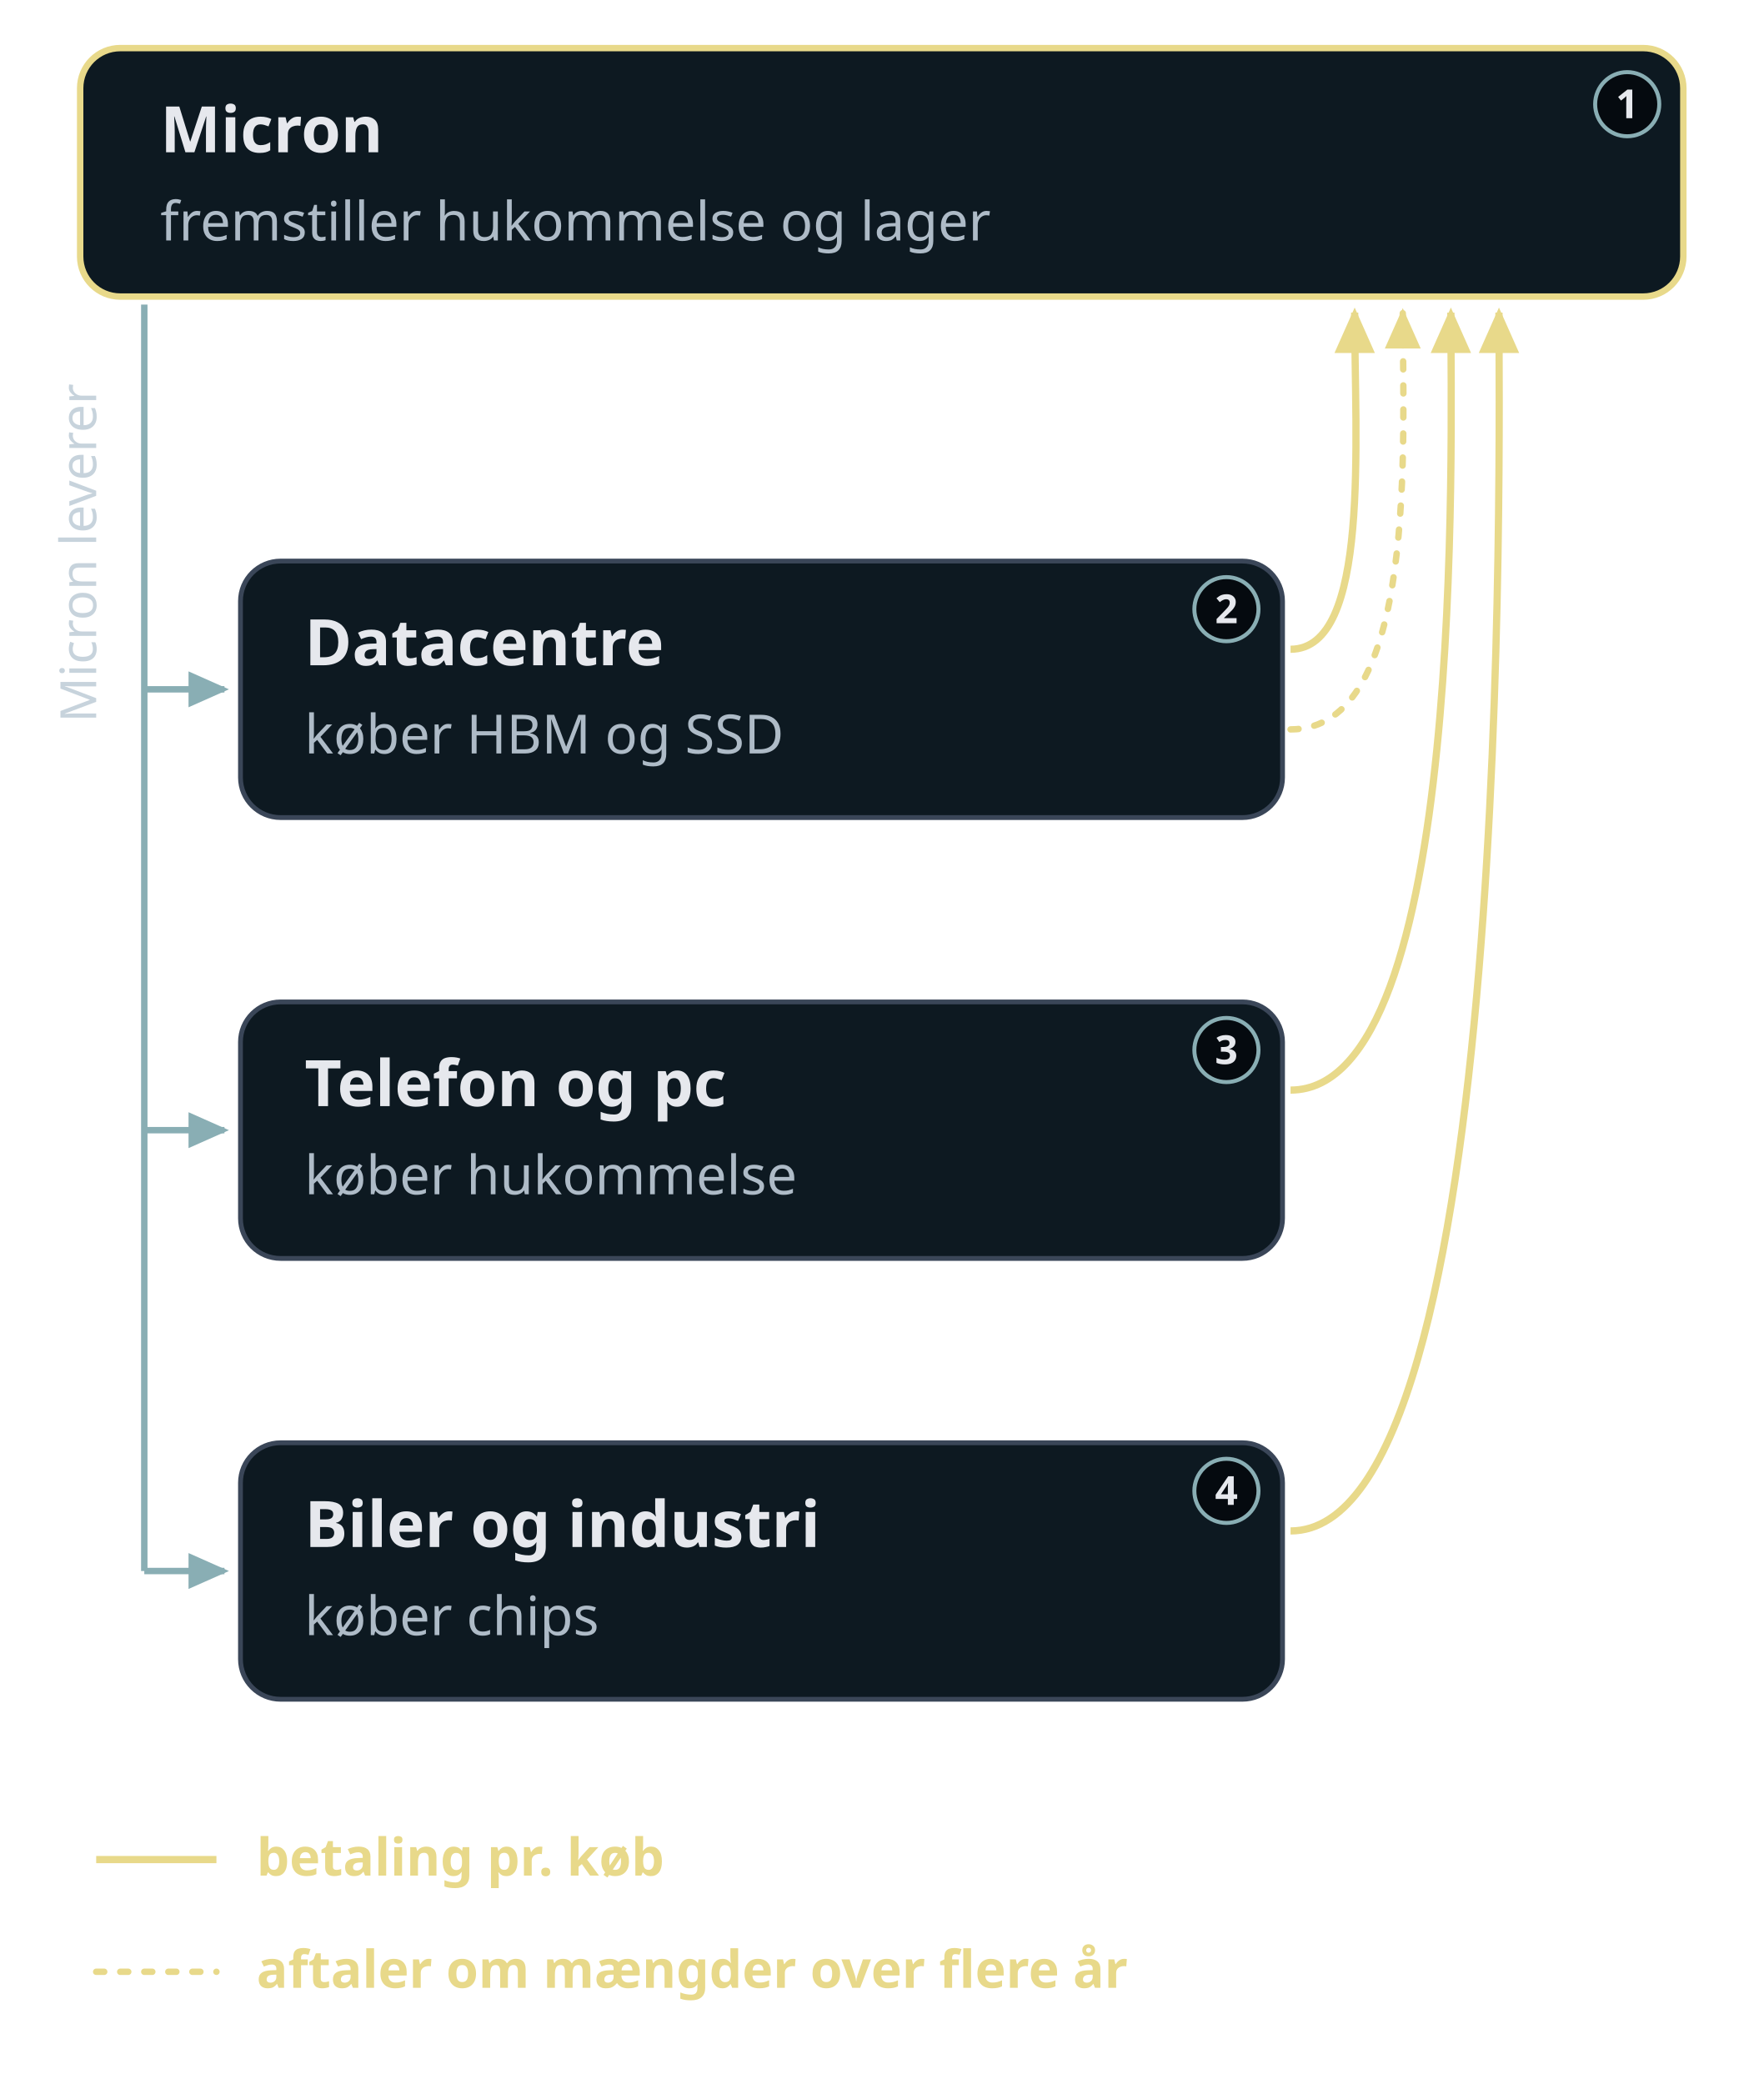
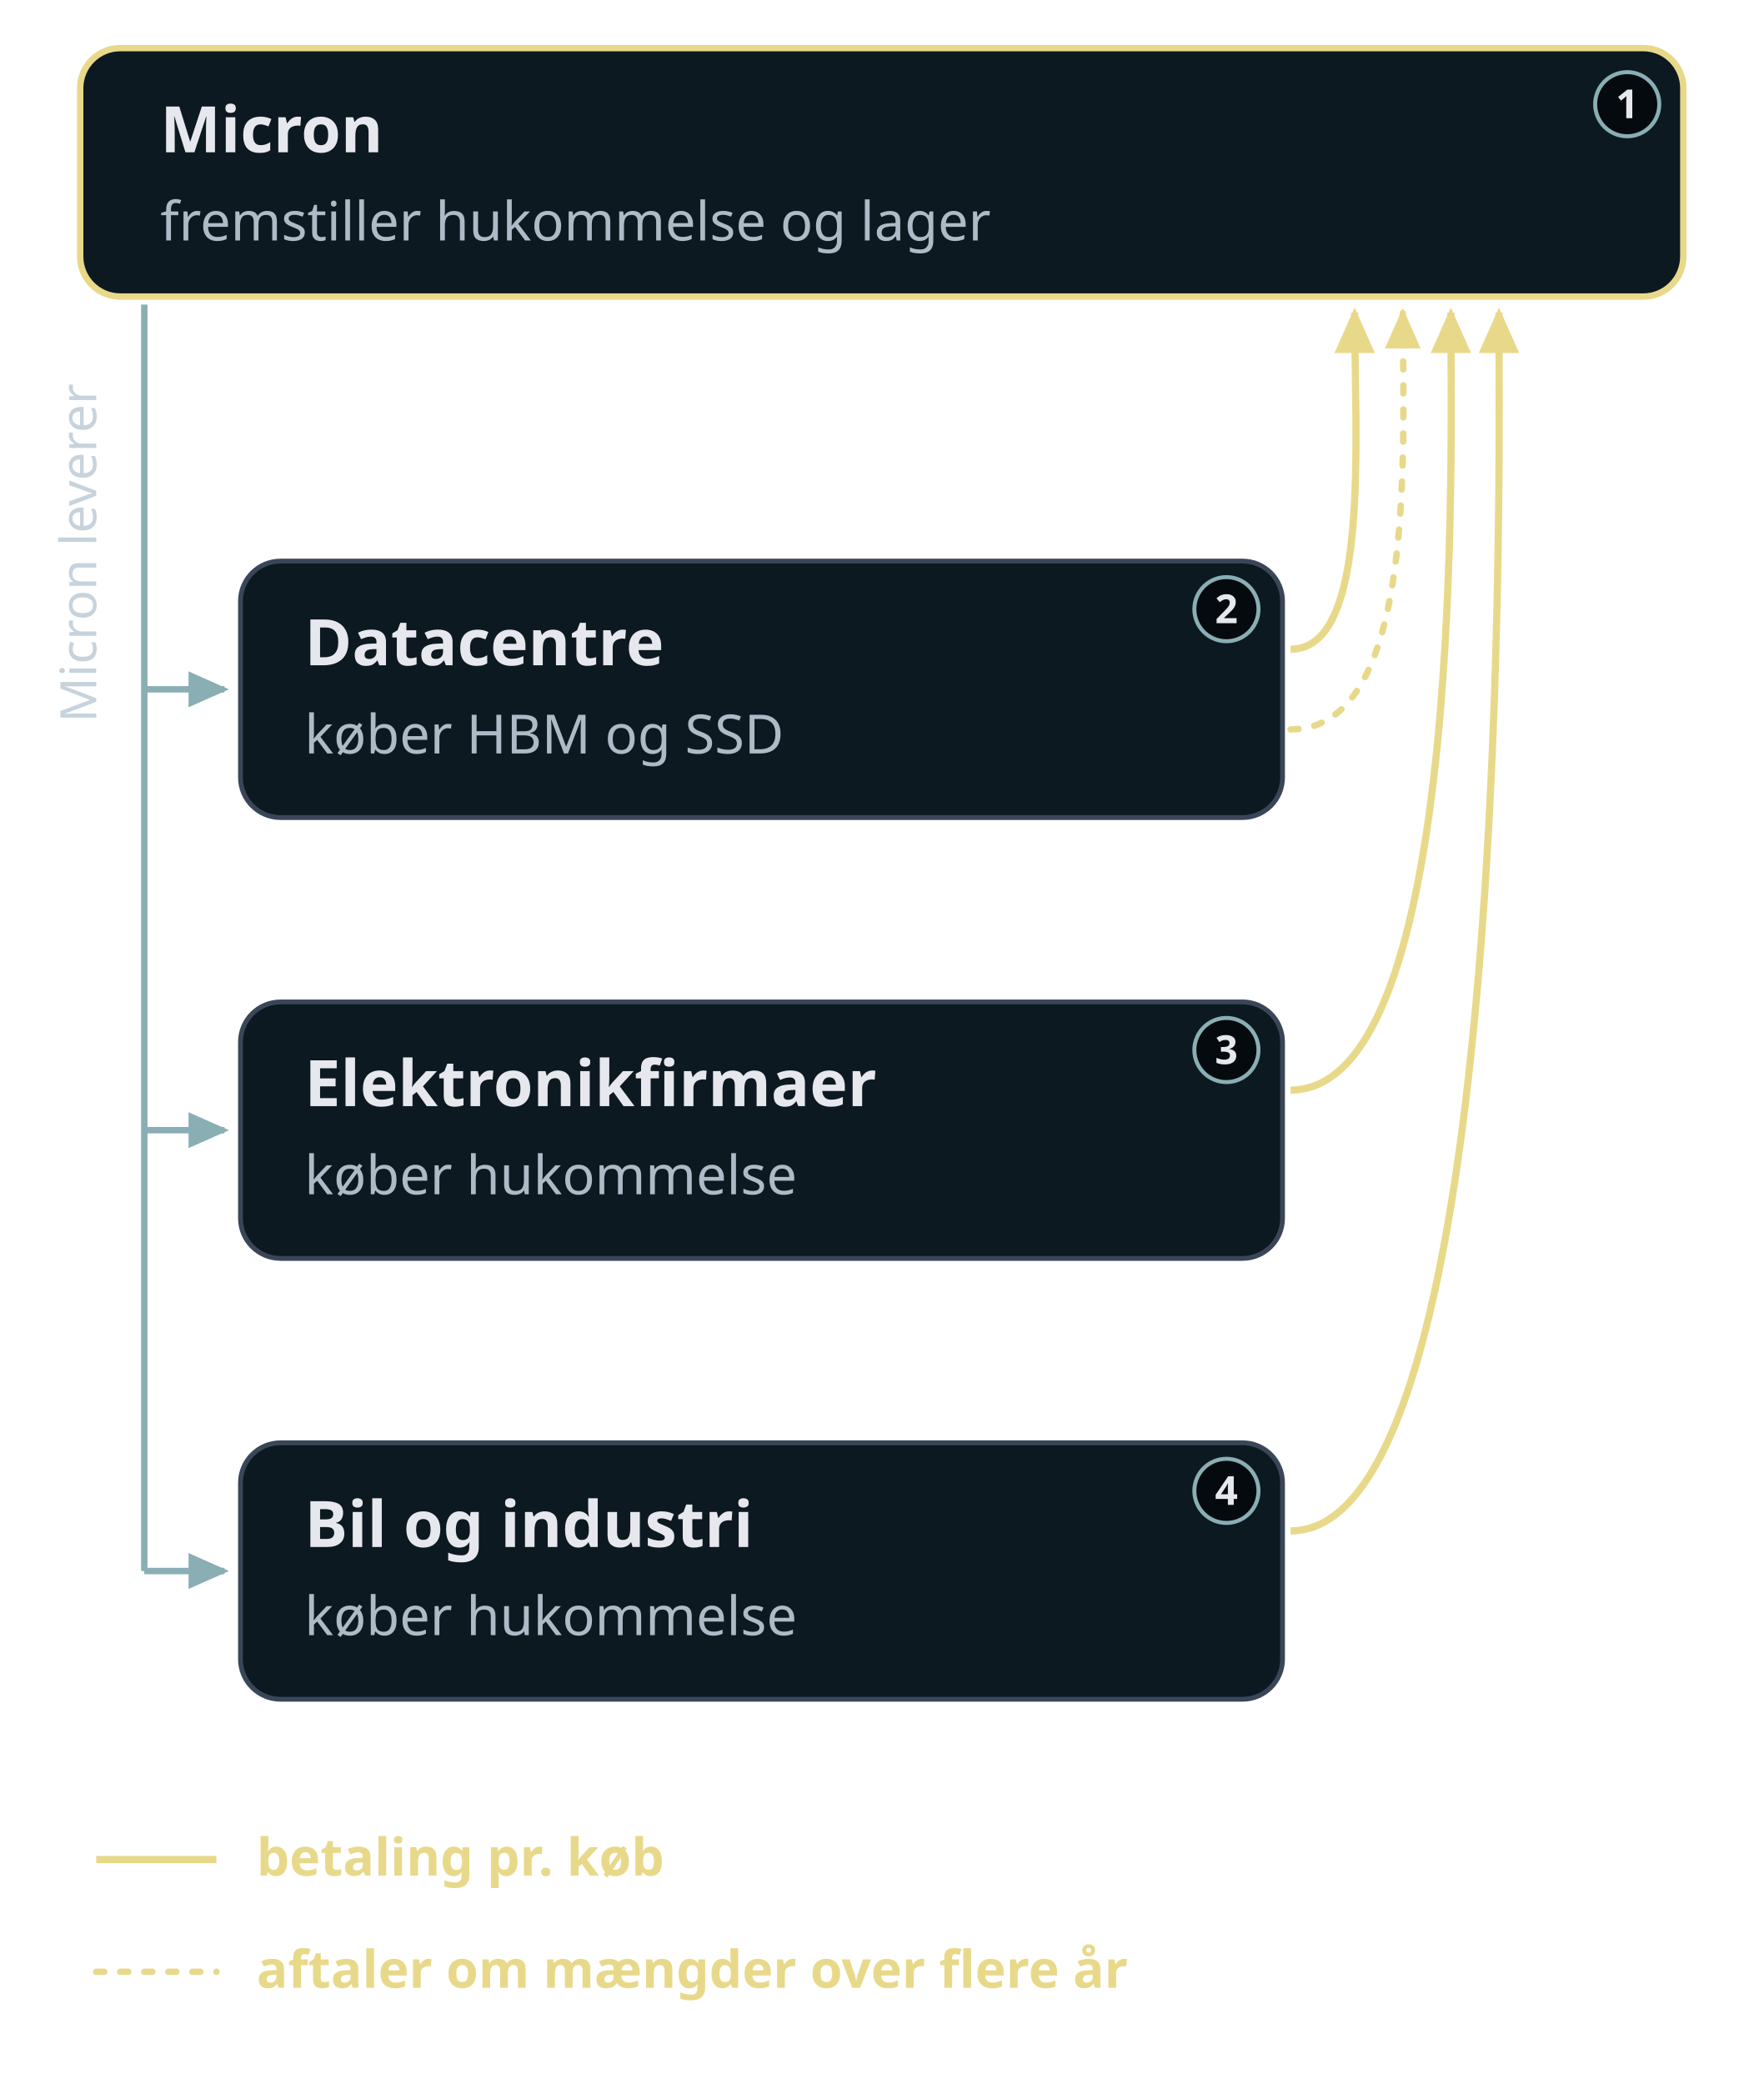
<svg xmlns="http://www.w3.org/2000/svg" class="cr-model cr-model-d" viewBox="0 0 440 520" role="img" aria-labelledby="cr-model-t cr-model-d">
  <defs>
    <marker id="cr-pil-d" viewBox="0 0 10 10" refX="8" refY="5" markerWidth="7" markerHeight="7" orient="auto-start-reverse">
      <path d="M0,1 L9,5 L0,9 z" fill="#89aeb4" />
    </marker>
    <marker id="cr-pil-gd" viewBox="0 0 10 10" refX="8" refY="5" markerWidth="7" markerHeight="7" orient="auto-start-reverse">
      <path d="M0,1 L9,5 L0,9 z" fill="#e8d98a" />
    </marker>
  </defs>
  <style>.cr-model-d .t{text-anchor:start;font:600 16px "DM Sans",sans-serif;fill:#e6e8ed}.cr-model-d .s{text-anchor:start;font:400 13.5px "DM Sans",sans-serif;fill:#aebbc7}.cr-model-d .pr{text-anchor:middle;font:500 12.5px "DM Sans",sans-serif;fill:#c7d3dc}.cr-model-d .pg{text-anchor:start;font:600 13px "DM Sans",sans-serif;fill:#e8d98a}.cr-model-d .k{fill:#0d1921;stroke:#3a4658;stroke-width:1.2}.cr-model-d .l{fill:none;stroke:#89aeb4;stroke-width:1.6}.cr-model-d .g1{fill:none;stroke:#e8d98a;stroke-width:1.8}.cr-model-d .g2{fill:none;stroke:#e8d98a;stroke-width:1.6;stroke-dasharray:2 4;stroke-linecap:round}.cr-model-d .nr{fill:#050a0f;stroke:#89aeb4;stroke-width:1}.cr-model-d .nrt{font:600 10px "DM Sans",sans-serif;fill:#e6e8ed;text-anchor:middle}</style>
  <rect class="k" x="20" y="12" width="400" height="62" rx="10" style="stroke:#e8d98a;stroke-width:1.6" />
  <circle class="nr" cx="406" cy="26" r="8" />
  <text class="nrt" x="406" y="29.5">1</text>
  <text class="t" x="40" y="38">Micron</text>
  <text class="s" x="40" y="60">fremstiller hukommelse og lager</text>
  <path class="l" d="M36,76 V392" />
  <text class="pr" transform="translate(24,138) rotate(-90)">Micron leverer</text>
  <path class="l" d="M36,172 H56" marker-end="url(#cr-pil-d)" />
  <rect class="k" x="60" y="140" width="260" height="64" rx="10" />
  <circle class="nr" cx="306" cy="152" r="8" />
  <text class="nrt" x="306" y="155.5">2</text>
  <text class="t" x="76" y="166">Datacentre</text>
  <text class="s" x="76" y="188">køber HBM og SSD</text>
  <path class="l" d="M36,282 H56" marker-end="url(#cr-pil-d)" />
  <rect class="k" x="60" y="250" width="260" height="64" rx="10" />
  <circle class="nr" cx="306" cy="262" r="8" />
  <text class="nrt" x="306" y="265.5">3</text>
-   <text class="t" x="76" y="276">Telefon og pc</text>
+   <text class="t" x="76" y="276">Elektronikfirmaer</text>
  <text class="s" x="76" y="298">køber hukommelse</text>
  <path class="l" d="M36,392 H56" marker-end="url(#cr-pil-d)" />
  <rect class="k" x="60" y="360" width="260" height="64" rx="10" />
  <circle class="nr" cx="306" cy="372" r="8" />
  <text class="nrt" x="306" y="375.5">4</text>
-   <text class="t" x="76" y="386">Biler og industri</text>
-   <text class="s" x="76" y="408">køber chips</text>
+   <text class="t" x="76" y="386">Bil og industri</text>
+   <text class="s" x="76" y="408">køber hukommelse</text>
  <path class="g1" d="M322,162 C342,162 338,110 338,78" marker-end="url(#cr-pil-gd)" />
  <path class="g2" d="M322,182 C354,182 350,110 350,78" marker-end="url(#cr-pil-gd)" />
  <path class="g1" d="M322,272 C366,272 362,110 362,78" marker-end="url(#cr-pil-gd)" />
  <path class="g1" d="M322,382 C378,382 374,110 374,78" marker-end="url(#cr-pil-gd)" />
  <line x1="24" x2="54" y1="464" y2="464" class="g1" />
  <text class="pg" x="64" y="468">betaling pr. køb</text>
  <line x1="24" x2="54" y1="492" y2="492" class="g2" />
  <text class="pg" x="64" y="496">aftaler om mængder over flere år</text>
</svg>
